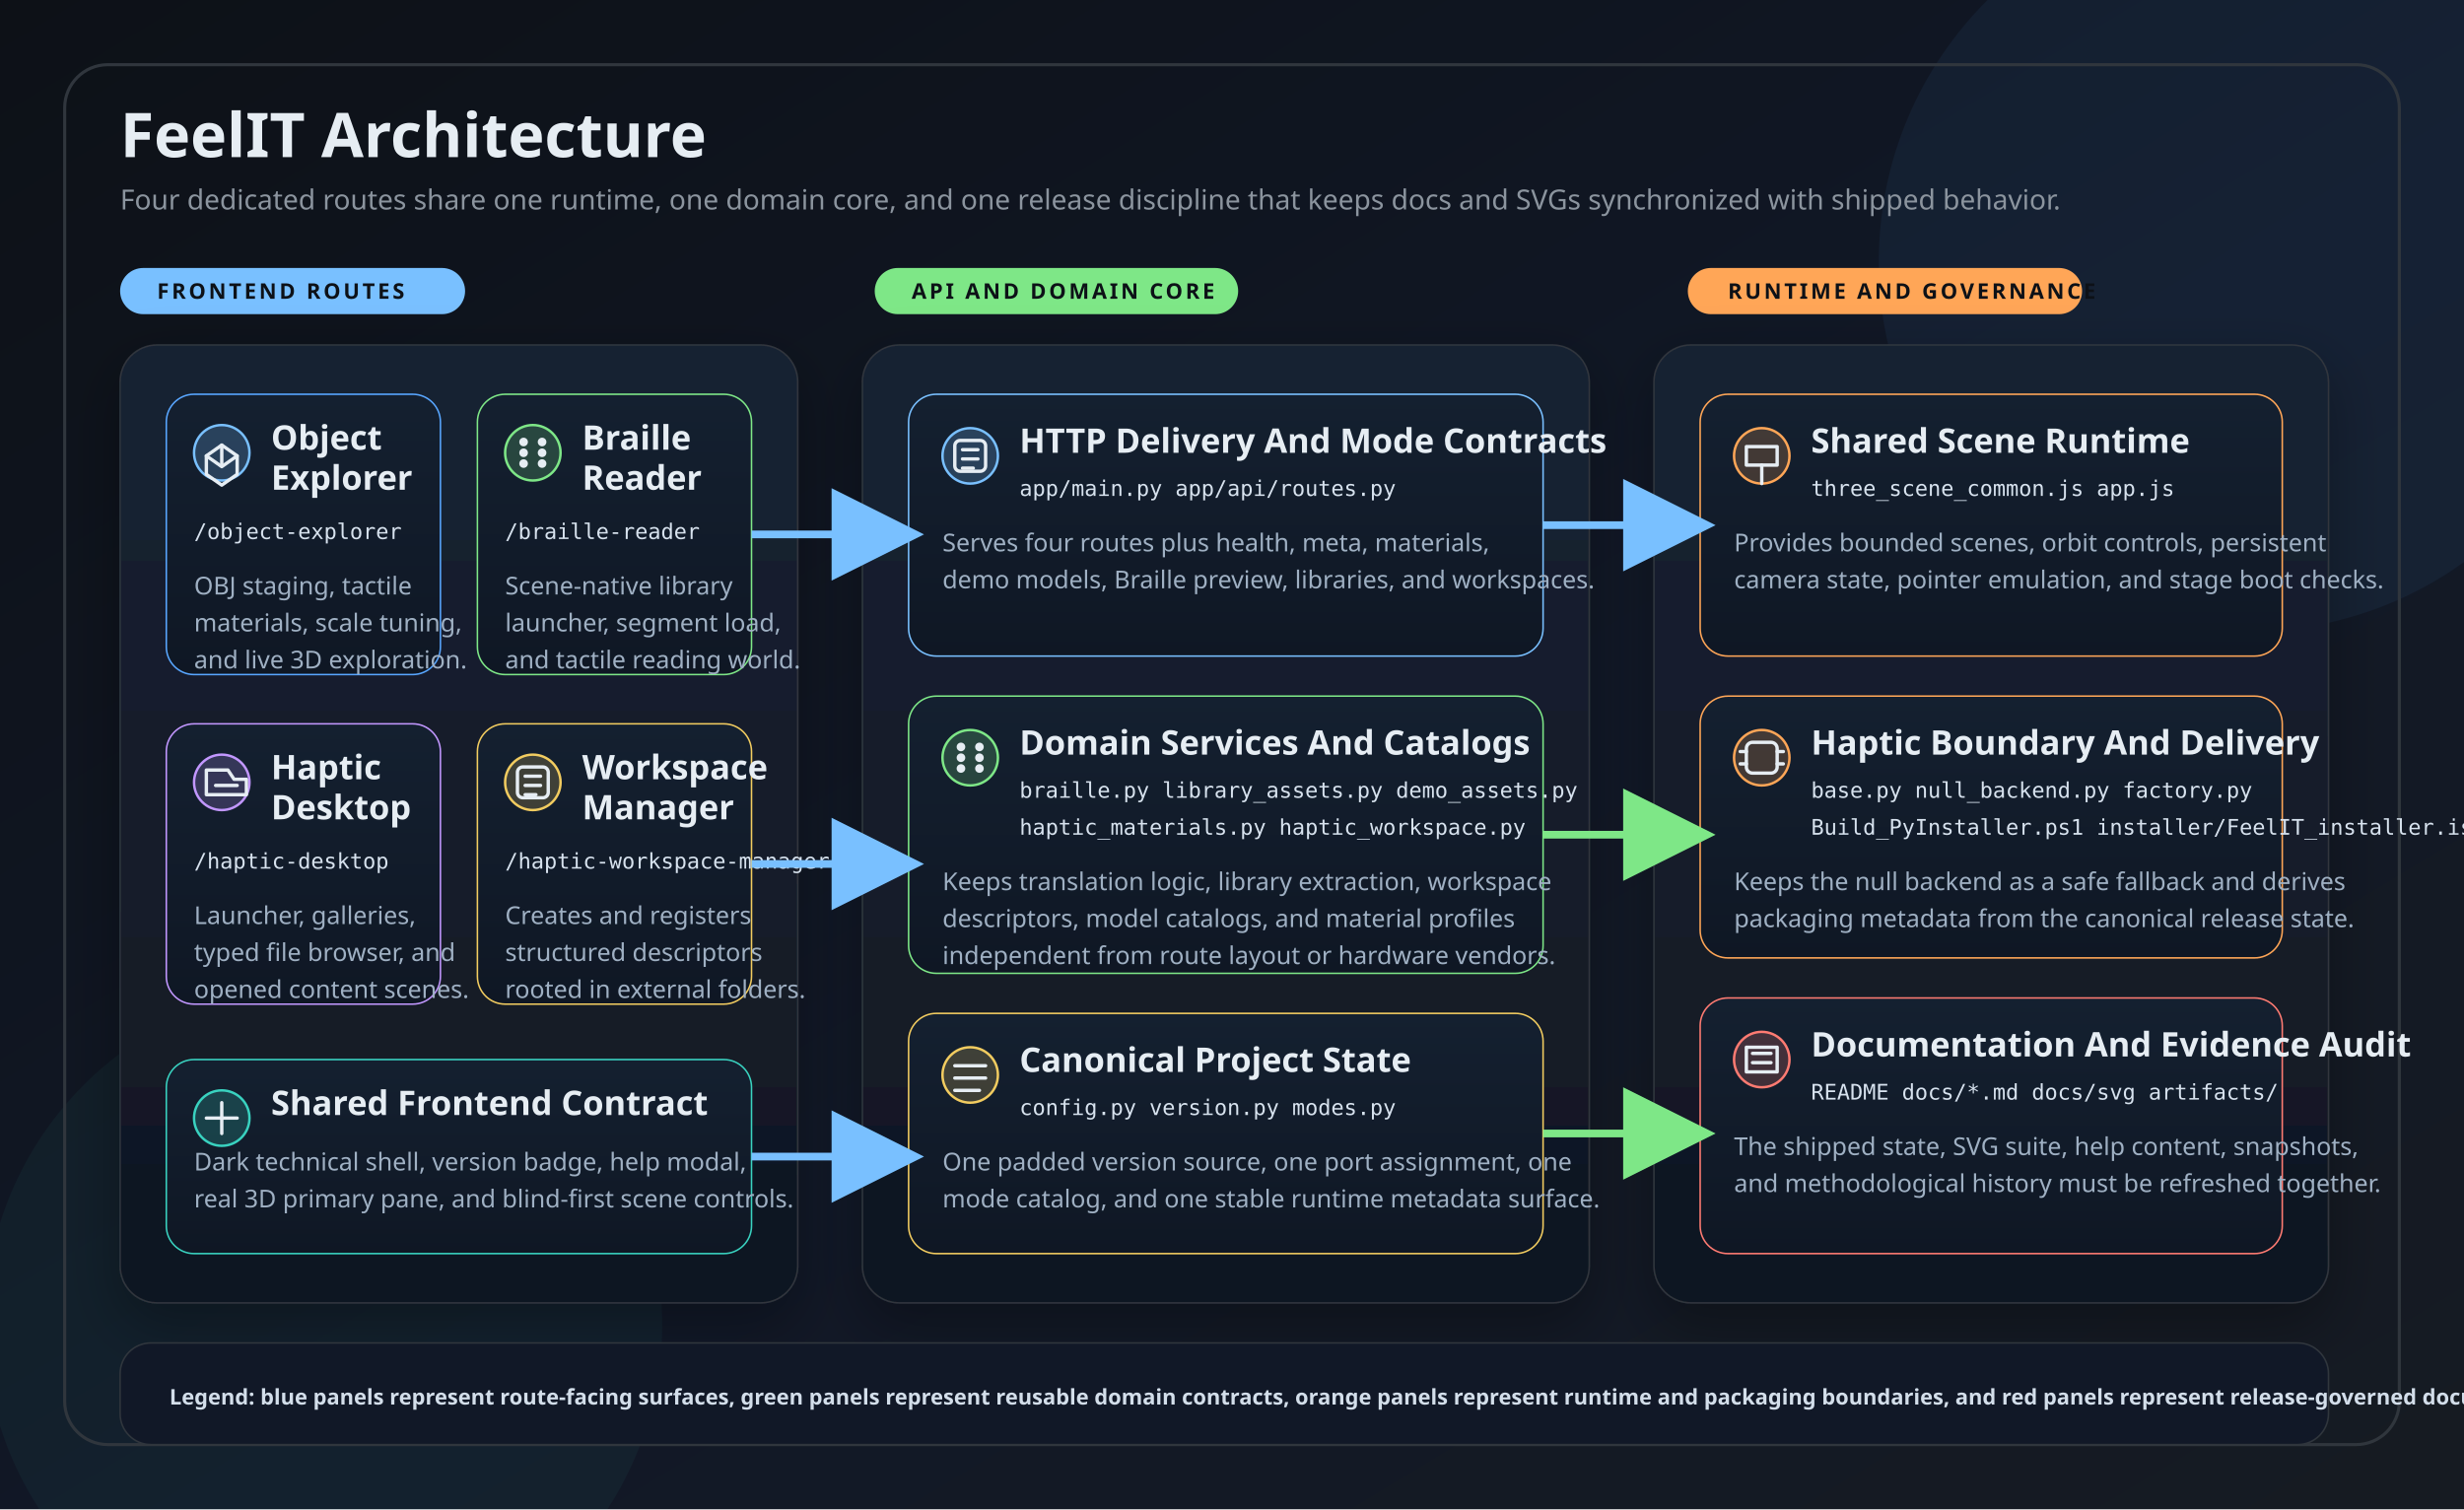
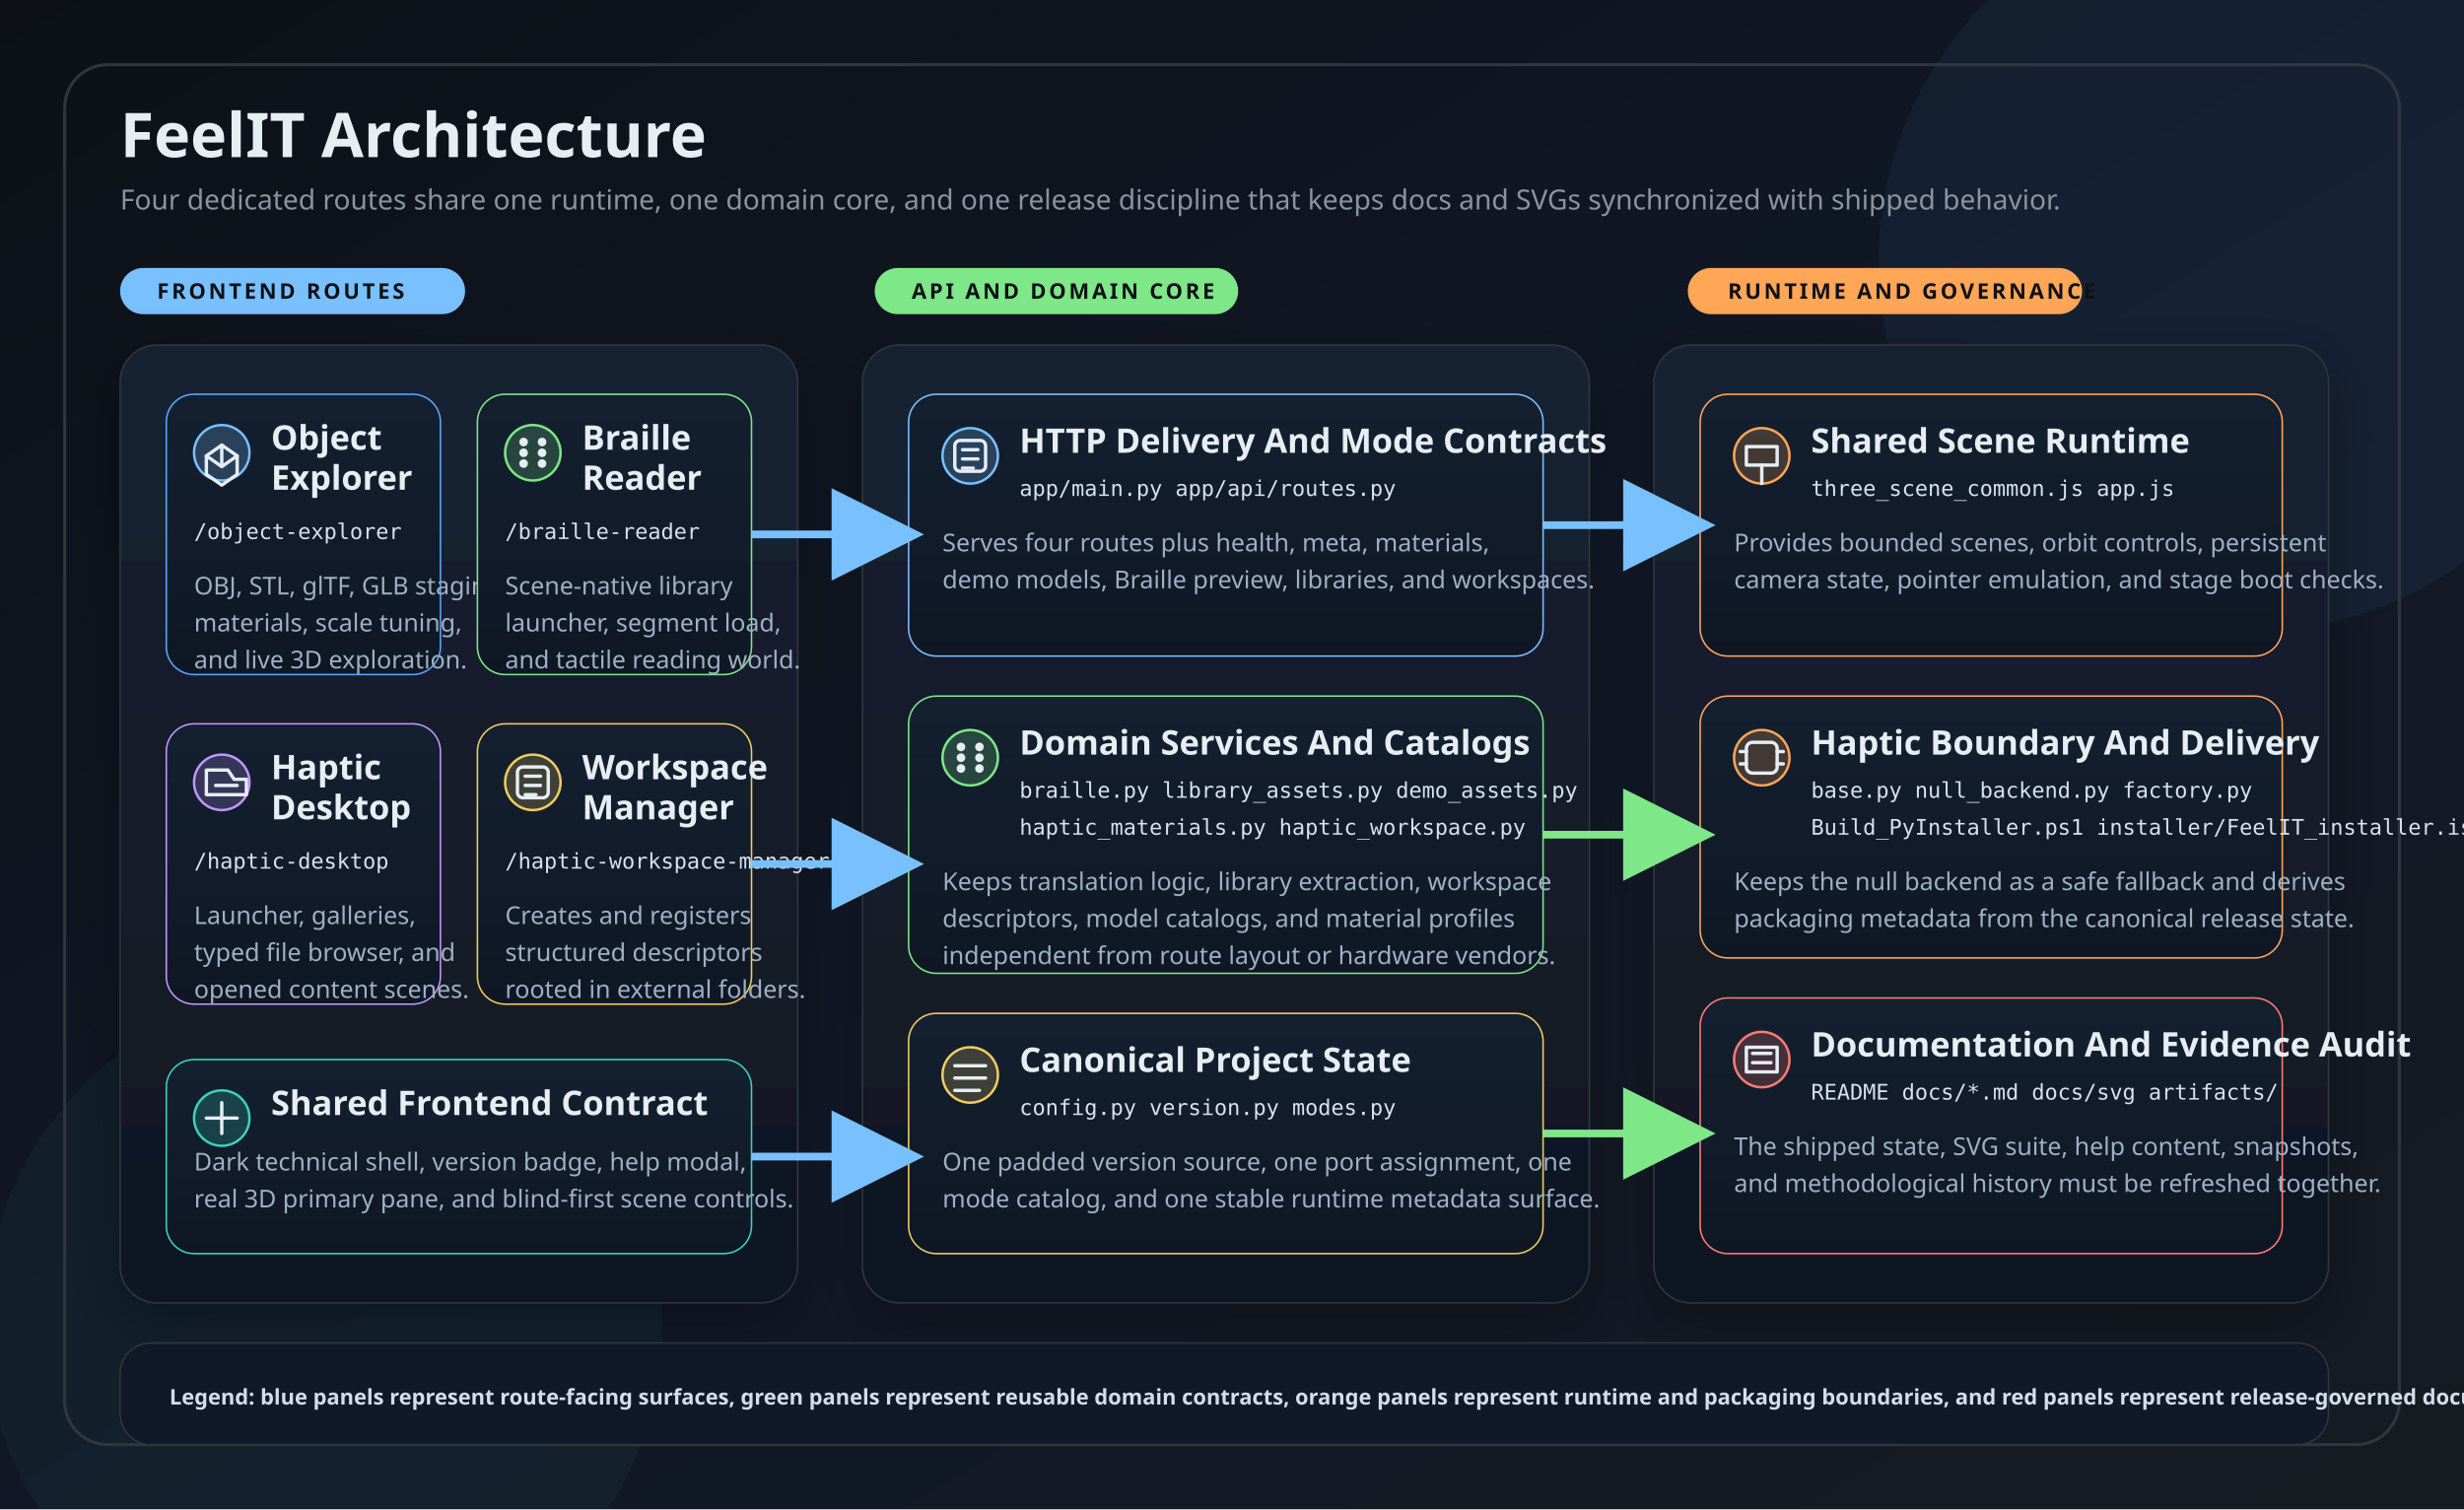
<svg xmlns="http://www.w3.org/2000/svg" width="1600" height="980" viewBox="0 0 1600 980" role="img" aria-labelledby="title desc">
  <defs>
    <linearGradient id="bg" x1="0" y1="0" x2="1" y2="1">
      <stop offset="0%" stop-color="#0d1117" />
      <stop offset="55%" stop-color="#111827" />
      <stop offset="100%" stop-color="#161b22" />
    </linearGradient>
    <linearGradient id="panel" x1="0" y1="0" x2="0" y2="1">
      <stop offset="0%" stop-color="#182233" />
      <stop offset="100%" stop-color="#101722" />
    </linearGradient>
    <linearGradient id="panelSoft" x1="0" y1="0" x2="0" y2="1">
      <stop offset="0%" stop-color="#142030" />
      <stop offset="100%" stop-color="#0f1724" />
    </linearGradient>
    <filter id="shadow" x="-20%" y="-20%" width="140%" height="140%">
      <feDropShadow dx="0" dy="14" stdDeviation="18" flood-color="#000000" flood-opacity="0.30" />
    </filter>
    <marker id="arrowBlue" markerWidth="12" markerHeight="12" refX="10" refY="6" orient="auto">
      <path d="M0 0 L12 6 L0 12 Z" fill="#79c0ff" />
    </marker>
    <marker id="arrowGreen" markerWidth="12" markerHeight="12" refX="10" refY="6" orient="auto">
      <path d="M0 0 L12 6 L0 12 Z" fill="#7ee787" />
    </marker>
    <style>
      .title { font: 700 40px 'Segoe UI', sans-serif; fill: #e6edf3; }
      .subtitle { font: 400 18px 'Segoe UI', sans-serif; fill: #8b949e; }
      .lane { font: 700 14px 'Segoe UI', sans-serif; fill: #0d1117; letter-spacing: 1.8px; }
      .cardTitle { font: 700 22px 'Segoe UI', sans-serif; fill: #e6edf3; }
      .body { font: 400 16px 'Segoe UI', sans-serif; fill: #9fb0c3; }
      .small { font: 400 14px 'Segoe UI', sans-serif; fill: #8b949e; }
      .mono { font: 400 14px Consolas, monospace; fill: #d7e2ee; }
      .legend { font: 600 14px 'Segoe UI', sans-serif; fill: #d3deea; }
      .badge { font: 700 12px 'Segoe UI', sans-serif; fill: #0d1117; letter-spacing: 1px; }
      .iconStroke { stroke: #e6edf3; stroke-width: 2.2; stroke-linecap: round; stroke-linejoin: round; fill: none; }
      .iconFillBlue { fill: rgba(121,192,255,0.22); stroke: #79c0ff; stroke-width: 1.6; }
      .iconFillGreen { fill: rgba(126,231,135,0.20); stroke: #7ee787; stroke-width: 1.6; }
      .iconFillPurple { fill: rgba(194,151,255,0.20); stroke: #c297ff; stroke-width: 1.6; }
      .iconFillOrange { fill: rgba(255,166,87,0.20); stroke: #ffa657; stroke-width: 1.6; }
      .iconFillYellow { fill: rgba(242,204,96,0.20); stroke: #f2cc60; stroke-width: 1.6; }
    </style>
  </defs>
  <rect width="1600" height="980" fill="url(#bg)" />
  <circle cx="1460" cy="170" r="240" fill="#58a6ff" opacity="0.06" />
  <circle cx="210" cy="860" r="220" fill="#39d2c0" opacity="0.05" />
  <rect x="42" y="42" width="1516" height="896" rx="28" fill="none" stroke="#30363d" stroke-width="2" />
  <text x="78" y="102" class="title">FeelIT Architecture</text>
  <text x="78" y="136" class="subtitle">Four dedicated routes share one runtime, one domain core, and one release discipline that keeps docs and SVGs synchronized with shipped behavior.</text>
  <rect x="78" y="174" width="224" height="30" rx="15" fill="#79c0ff" />
  <text x="102" y="194" class="lane">FRONTEND ROUTES</text>
  <rect x="568" y="174" width="236" height="30" rx="15" fill="#7ee787" />
  <text x="592" y="194" class="lane">API AND DOMAIN CORE</text>
  <rect x="1096" y="174" width="256" height="30" rx="15" fill="#ffa657" />
  <text x="1122" y="194" class="lane">RUNTIME AND GOVERNANCE</text>
  <rect x="78" y="224" width="440" height="622" rx="24" fill="url(#panel)" stroke="#30363d" filter="url(#shadow)" />
  <rect x="560" y="224" width="472" height="622" rx="24" fill="url(#panel)" stroke="#30363d" filter="url(#shadow)" />
  <rect x="1074" y="224" width="438" height="622" rx="24" fill="url(#panel)" stroke="#30363d" filter="url(#shadow)" />
  <rect x="108" y="256" width="178" height="182" rx="18" fill="url(#panelSoft)" stroke="#58a6ff" />
  <circle cx="144" cy="294" r="18" class="iconFillBlue" />
  <path d="M134 296 L144 289 L154 296 L154 308 L144 315 L134 308 Z" class="iconStroke" />
  <path d="M144 289 L144 301" class="iconStroke" />
  <path d="M134 296 L144 303 L154 296" class="iconStroke" />
  <text x="176" y="292" class="cardTitle">Object</text>
  <text x="176" y="318" class="cardTitle">Explorer</text>
  <text x="126" y="350" class="mono">/object-explorer</text>
-   <text x="126" y="386" class="body">OBJ staging, tactile</text>
+   <text x="126" y="386" class="body">OBJ, STL, glTF, GLB staging, tactile</text>
  <text x="126" y="410" class="body">materials, scale tuning,</text>
  <text x="126" y="434" class="body">and live 3D exploration.</text>
  <rect x="310" y="256" width="178" height="182" rx="18" fill="url(#panelSoft)" stroke="#7ee787" />
  <circle cx="346" cy="294" r="18" class="iconFillGreen" />
  <circle cx="340" cy="287" r="2.8" fill="#e6edf3" />
  <circle cx="352" cy="287" r="2.8" fill="#e6edf3" />
  <circle cx="340" cy="294" r="2.8" fill="#e6edf3" />
  <circle cx="352" cy="294" r="2.8" fill="#e6edf3" />
  <circle cx="340" cy="301" r="2.8" fill="#e6edf3" />
  <circle cx="352" cy="301" r="2.8" fill="#e6edf3" />
  <text x="378" y="292" class="cardTitle">Braille</text>
  <text x="378" y="318" class="cardTitle">Reader</text>
  <text x="328" y="350" class="mono">/braille-reader</text>
  <text x="328" y="386" class="body">Scene-native library</text>
  <text x="328" y="410" class="body">launcher, segment load,</text>
  <text x="328" y="434" class="body">and tactile reading world.</text>
  <rect x="108" y="470" width="178" height="182" rx="18" fill="url(#panelSoft)" stroke="#c297ff" />
  <circle cx="144" cy="508" r="18" class="iconFillPurple" />
  <path d="M134 500 H148 L152 506 H160 V516 H134 Z" class="iconStroke" />
  <path d="M140 510 H154" class="iconStroke" />
  <text x="176" y="506" class="cardTitle">Haptic</text>
  <text x="176" y="532" class="cardTitle">Desktop</text>
  <text x="126" y="564" class="mono">/haptic-desktop</text>
  <text x="126" y="600" class="body">Launcher, galleries,</text>
  <text x="126" y="624" class="body">typed file browser, and</text>
  <text x="126" y="648" class="body">opened content scenes.</text>
  <rect x="310" y="470" width="178" height="182" rx="18" fill="url(#panelSoft)" stroke="#f2cc60" />
  <circle cx="346" cy="508" r="18" class="iconFillYellow" />
  <rect x="336" y="498" width="20" height="20" rx="3.5" class="iconStroke" />
  <path d="M341 504 H351" class="iconStroke" />
  <path d="M341 510 H351" class="iconStroke" />
  <path d="M341 516 H348" class="iconStroke" />
  <text x="378" y="506" class="cardTitle">Workspace</text>
  <text x="378" y="532" class="cardTitle">Manager</text>
  <text x="328" y="564" class="mono">/haptic-workspace-manager</text>
  <text x="328" y="600" class="body">Creates and registers</text>
  <text x="328" y="624" class="body">structured descriptors</text>
  <text x="328" y="648" class="body">rooted in external folders.</text>
  <rect x="108" y="688" width="380" height="126" rx="18" fill="url(#panelSoft)" stroke="#39d2c0" />
  <circle cx="144" cy="726" r="18" fill="rgba(57,210,192,0.20)" stroke="#39d2c0" stroke-width="1.6" />
  <path d="M134 726 H154" class="iconStroke" />
  <path d="M144 716 V736" class="iconStroke" />
  <text x="176" y="724" class="cardTitle">Shared Frontend Contract</text>
  <text x="126" y="760" class="body">Dark technical shell, version badge, help modal,</text>
  <text x="126" y="784" class="body">real 3D primary pane, and blind-first scene controls.</text>
  <rect x="590" y="256" width="412" height="170" rx="18" fill="url(#panelSoft)" stroke="#79c0ff" />
  <circle cx="630" cy="296" r="18" class="iconFillBlue" />
  <rect x="620" y="286" width="20" height="20" rx="3.5" class="iconStroke" />
  <path d="M625 292 H635" class="iconStroke" />
  <path d="M625 298 H635" class="iconStroke" />
  <path d="M625 304 H632" class="iconStroke" />
  <text x="662" y="294" class="cardTitle">HTTP Delivery And Mode Contracts</text>
  <text x="662" y="322" class="mono">app/main.py   app/api/routes.py</text>
  <text x="612" y="358" class="body">Serves four routes plus health, meta, materials,</text>
  <text x="612" y="382" class="body">demo models, Braille preview, libraries, and workspaces.</text>
  <rect x="590" y="452" width="412" height="180" rx="18" fill="url(#panelSoft)" stroke="#7ee787" />
  <circle cx="630" cy="492" r="18" class="iconFillGreen" />
  <circle cx="624" cy="485" r="2.8" fill="#e6edf3" />
  <circle cx="636" cy="485" r="2.8" fill="#e6edf3" />
  <circle cx="624" cy="492" r="2.8" fill="#e6edf3" />
  <circle cx="636" cy="492" r="2.8" fill="#e6edf3" />
  <circle cx="624" cy="499" r="2.8" fill="#e6edf3" />
  <circle cx="636" cy="499" r="2.8" fill="#e6edf3" />
  <text x="662" y="490" class="cardTitle">Domain Services And Catalogs</text>
  <text x="662" y="518" class="mono">braille.py   library_assets.py   demo_assets.py</text>
  <text x="662" y="542" class="mono">haptic_materials.py   haptic_workspace.py</text>
  <text x="612" y="578" class="body">Keeps translation logic, library extraction, workspace</text>
  <text x="612" y="602" class="body">descriptors, model catalogs, and material profiles</text>
  <text x="612" y="626" class="body">independent from route layout or hardware vendors.</text>
  <rect x="590" y="658" width="412" height="156" rx="18" fill="url(#panelSoft)" stroke="#f2cc60" />
  <circle cx="630" cy="698" r="18" class="iconFillYellow" />
  <path d="M620 692 H640" class="iconStroke" />
  <path d="M620 700 H640" class="iconStroke" />
  <path d="M620 708 H636" class="iconStroke" />
  <text x="662" y="696" class="cardTitle">Canonical Project State</text>
  <text x="662" y="724" class="mono">config.py   version.py   modes.py</text>
  <text x="612" y="760" class="body">One padded version source, one port assignment, one</text>
  <text x="612" y="784" class="body">mode catalog, and one stable runtime metadata surface.</text>
  <rect x="1104" y="256" width="378" height="170" rx="18" fill="url(#panelSoft)" stroke="#ffa657" />
  <circle cx="1144" cy="296" r="18" class="iconFillOrange" />
  <path d="M1134 290 H1154 V302 H1134 Z" class="iconStroke" />
  <path d="M1144 302 V314" class="iconStroke" />
  <text x="1176" y="294" class="cardTitle">Shared Scene Runtime</text>
  <text x="1176" y="322" class="mono">three_scene_common.js   app.js</text>
  <text x="1126" y="358" class="body">Provides bounded scenes, orbit controls, persistent</text>
  <text x="1126" y="382" class="body">camera state, pointer emulation, and stage boot checks.</text>
  <rect x="1104" y="452" width="378" height="170" rx="18" fill="url(#panelSoft)" stroke="#ffa657" />
  <circle cx="1144" cy="492" r="18" class="iconFillOrange" />
  <rect x="1134" y="482" width="20" height="20" rx="4" class="iconStroke" />
  <path d="M1130 488 H1134" class="iconStroke" />
  <path d="M1130 496 H1134" class="iconStroke" />
  <path d="M1154 488 H1158" class="iconStroke" />
  <path d="M1154 496 H1158" class="iconStroke" />
  <text x="1176" y="490" class="cardTitle">Haptic Boundary And Delivery</text>
  <text x="1176" y="518" class="mono">base.py   null_backend.py   factory.py</text>
  <text x="1176" y="542" class="mono">Build_PyInstaller.ps1   installer/FeelIT_installer.iss</text>
  <text x="1126" y="578" class="body">Keeps the null backend as a safe fallback and derives</text>
  <text x="1126" y="602" class="body">packaging metadata from the canonical release state.</text>
  <rect x="1104" y="648" width="378" height="166" rx="18" fill="url(#panelSoft)" stroke="#ff7b72" />
  <circle cx="1144" cy="688" r="18" fill="rgba(255,123,114,0.20)" stroke="#ff7b72" stroke-width="1.6" />
  <path d="M1134 680 H1154 V696 H1134 Z" class="iconStroke" />
  <path d="M1138 684 H1150" class="iconStroke" />
  <path d="M1138 690 H1150" class="iconStroke" />
  <text x="1176" y="686" class="cardTitle">Documentation And Evidence Audit</text>
  <text x="1176" y="714" class="mono">README   docs/*.md   docs/svg   artifacts/</text>
  <text x="1126" y="750" class="body">The shipped state, SVG suite, help content, snapshots,</text>
  <text x="1126" y="774" class="body">and methodological history must be refreshed together.</text>
  <path d="M488 347 H590" fill="none" stroke="#79c0ff" stroke-width="5" marker-end="url(#arrowBlue)" />
  <path d="M488 561 H590" fill="none" stroke="#79c0ff" stroke-width="5" marker-end="url(#arrowBlue)" />
  <path d="M488 751 H590" fill="none" stroke="#79c0ff" stroke-width="5" marker-end="url(#arrowBlue)" />
  <path d="M1002 341 H1104" fill="none" stroke="#79c0ff" stroke-width="5" marker-end="url(#arrowBlue)" />
  <path d="M1002 542 H1104" fill="none" stroke="#7ee787" stroke-width="5" marker-end="url(#arrowGreen)" />
  <path d="M1002 736 H1104" fill="none" stroke="#7ee787" stroke-width="5" marker-end="url(#arrowGreen)" />
  <rect x="78" y="872" width="1434" height="66" rx="20" fill="#111827" stroke="#30363d" />
  <text x="110" y="912" class="legend">Legend: blue panels represent route-facing surfaces, green panels represent reusable domain contracts, orange panels represent runtime and packaging boundaries, and red panels represent release-governed documentation and evidence duties.</text>
</svg>
